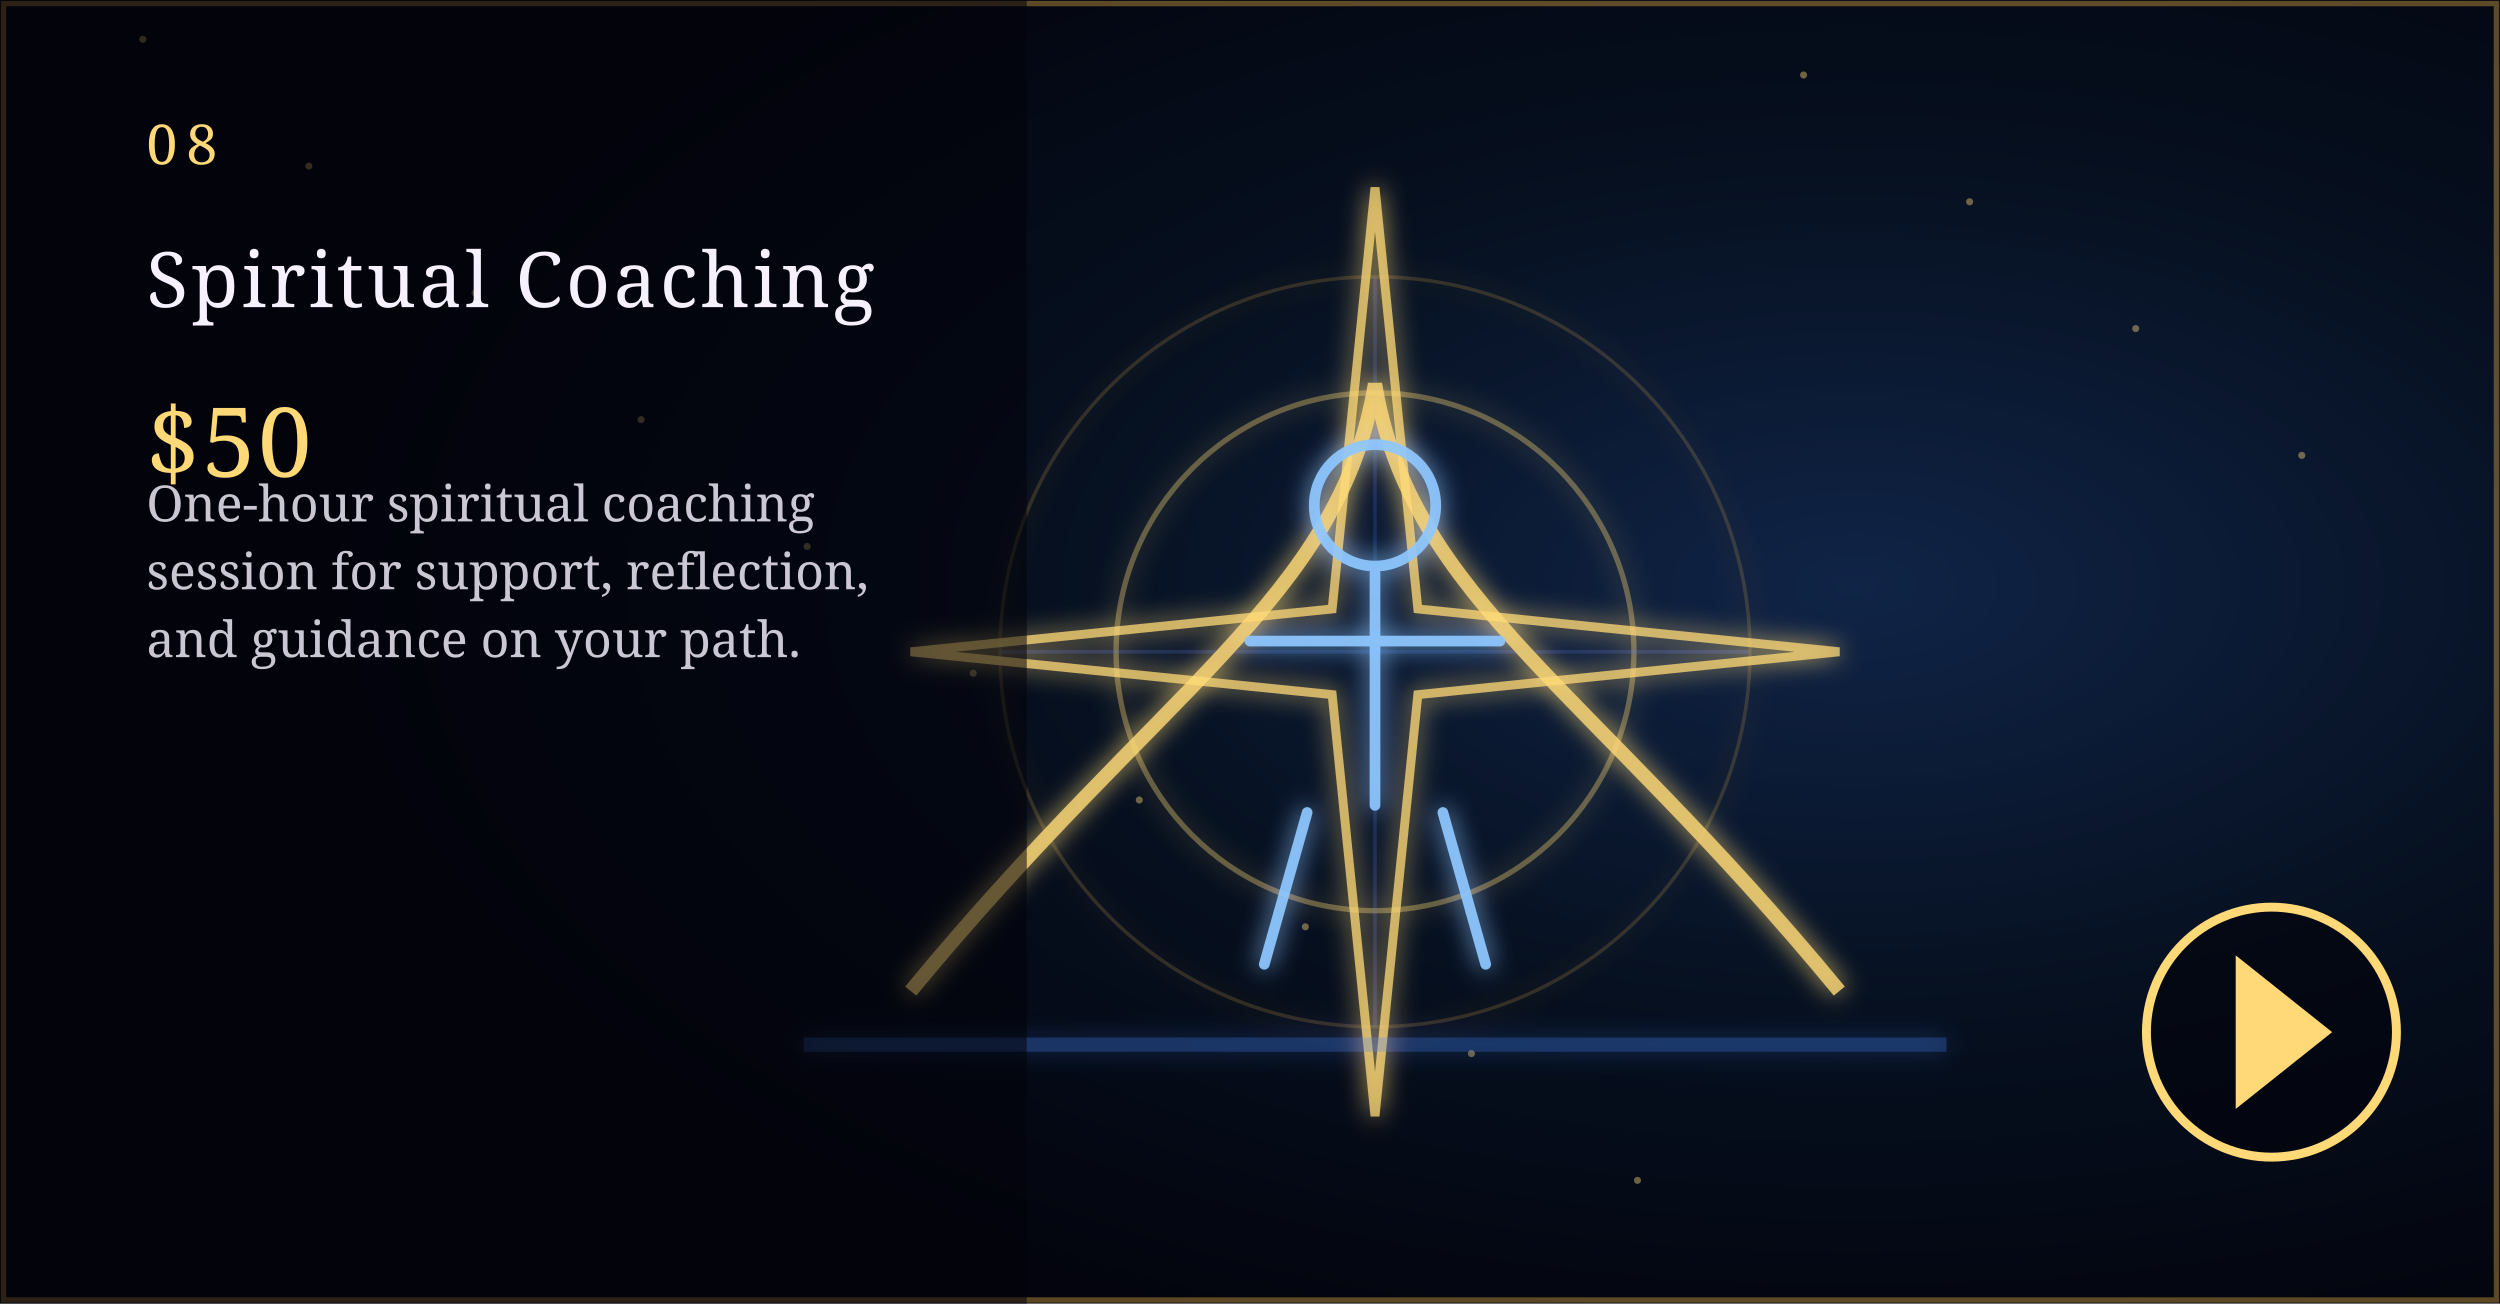
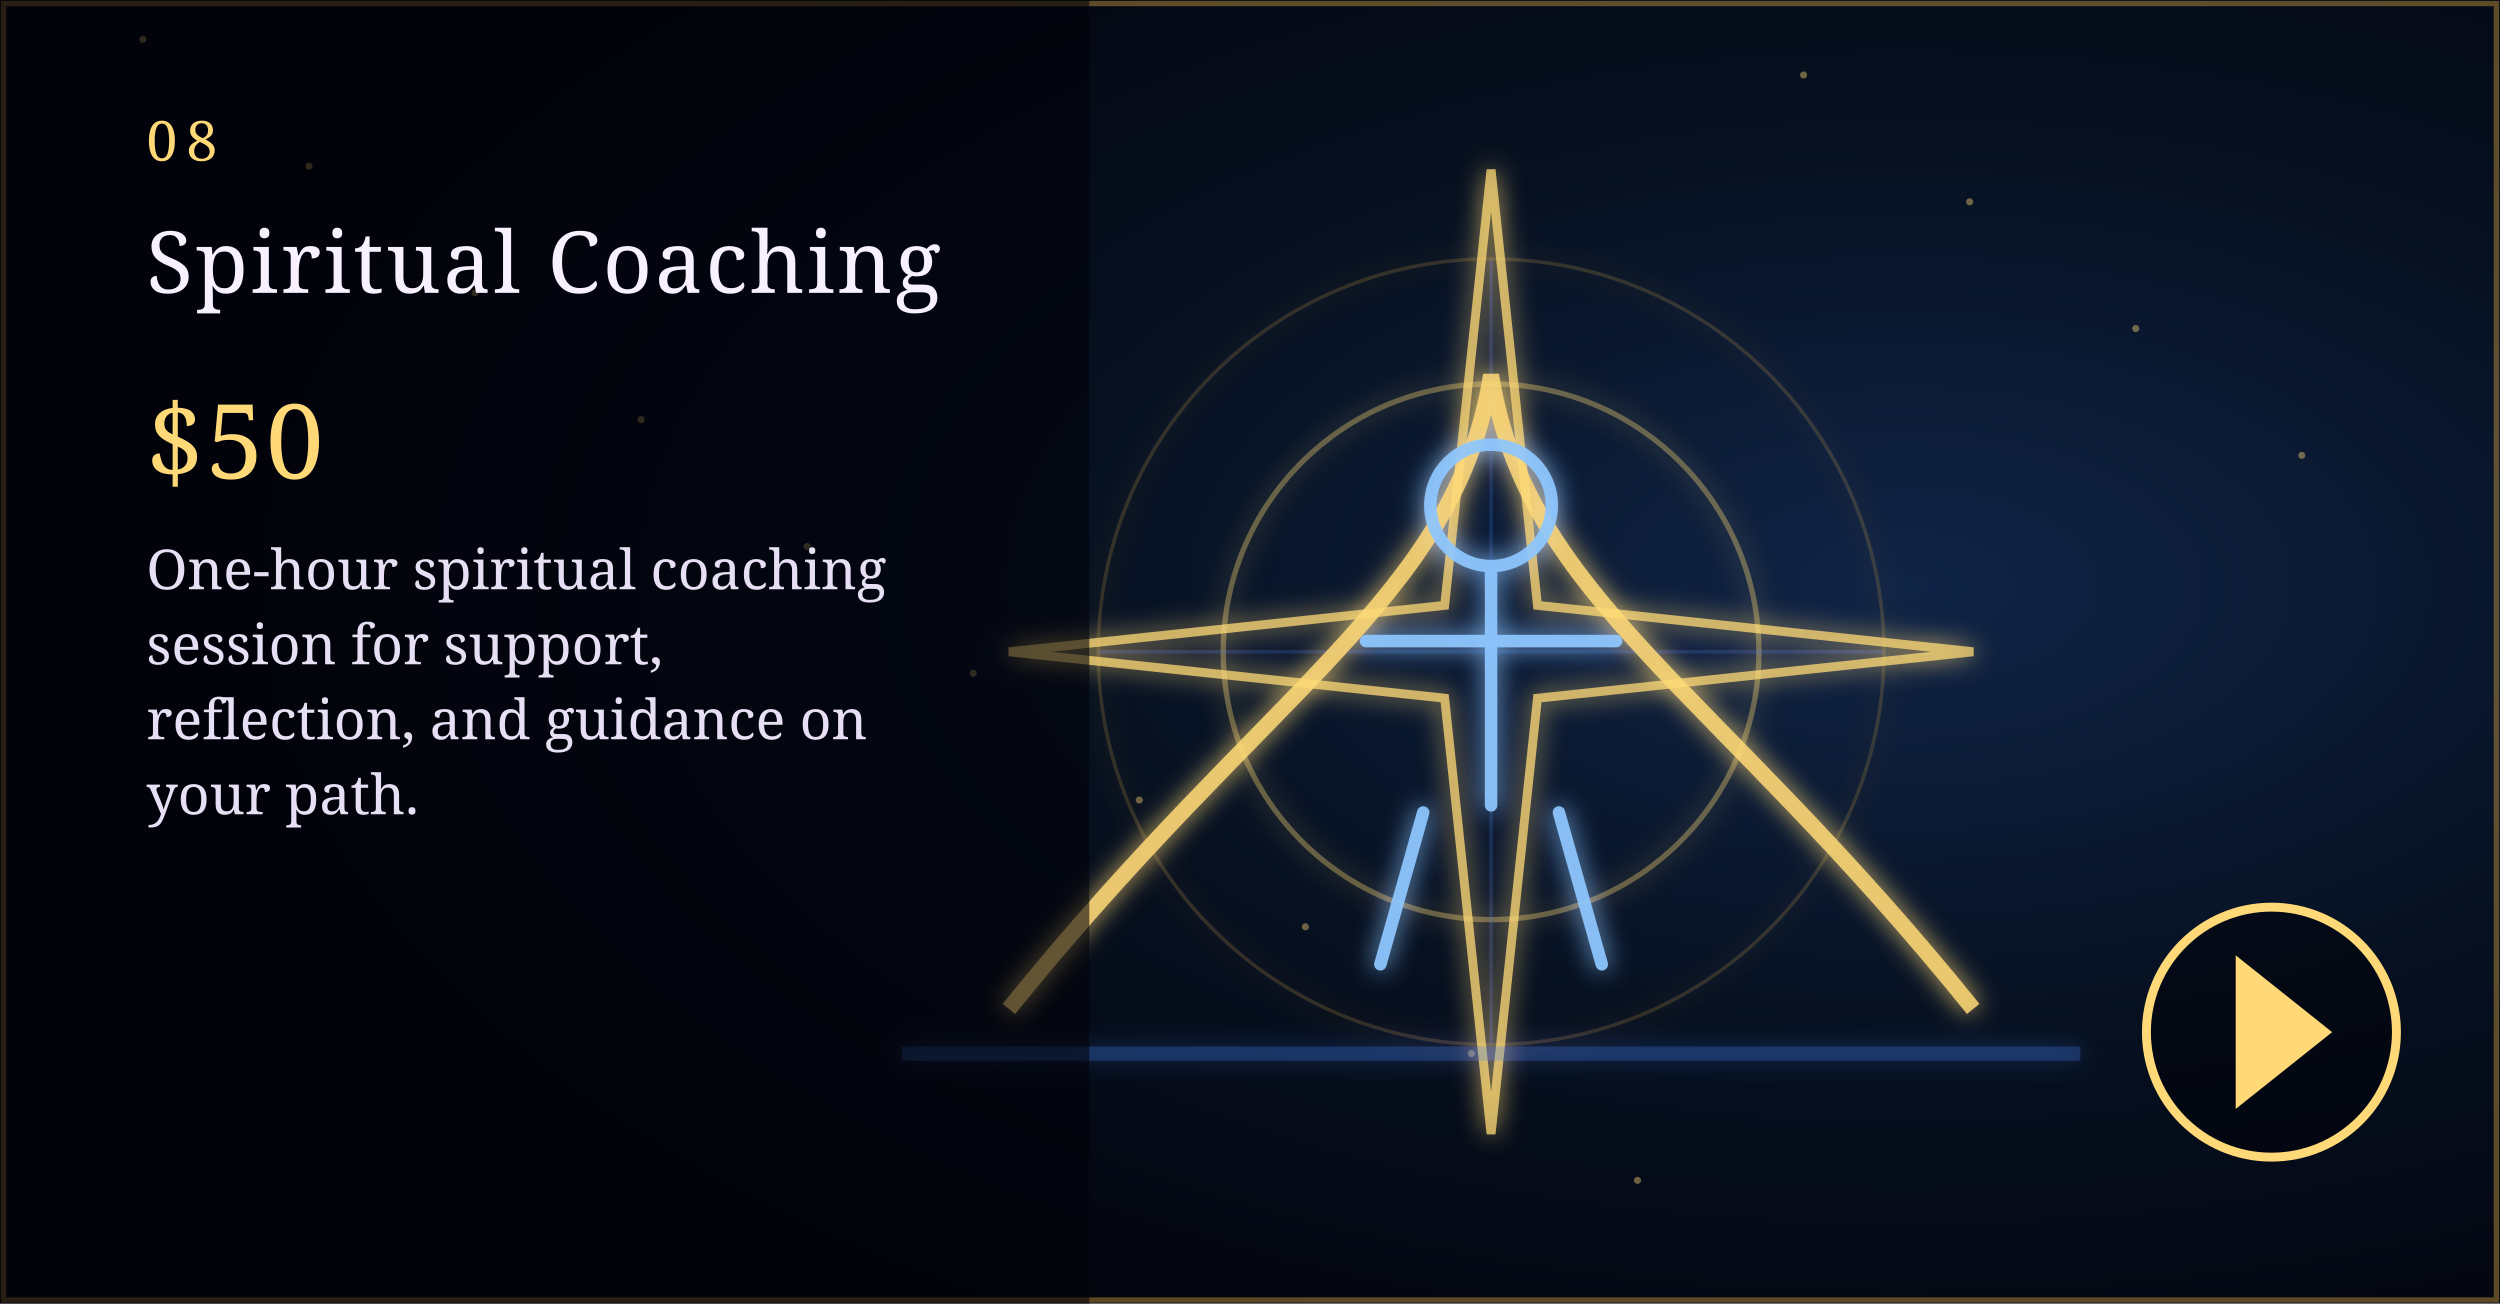
<svg xmlns="http://www.w3.org/2000/svg" viewBox="0 0 1400 730" width="1400" height="730">
  <defs>
-     <radialGradient id="bg" cx="74%" cy="45%" r="62%">
+     <radialGradient id="bg" cx="76%" cy="45%" r="66%">
      <stop offset="0" stop-color="#102447" />
      <stop offset=".52" stop-color="#061020" />
      <stop offset="1" stop-color="#03040d" />
    </radialGradient>
    <filter id="glow">
      <feGaussianBlur stdDeviation="7" result="b" />
      <feMerge>
        <feMergeNode in="b" />
        <feMergeNode in="SourceGraphic" />
      </feMerge>
    </filter>
  </defs>
  <rect width="1400" height="730" fill="url(#bg)" />
  <rect x="2" y="2" width="1396" height="726" fill="none" stroke="#d9a642" stroke-opacity=".42" stroke-width="3" />
  <g opacity=".42">
    <circle cx="80" cy="22" r="2" fill="#ffd977" />
    <circle cx="173" cy="93" r="2" fill="#ffd977" />
    <circle cx="266" cy="164" r="2" fill="#ffd977" />
    <circle cx="359" cy="235" r="2" fill="#ffd977" />
    <circle cx="452" cy="306" r="2" fill="#ffd977" />
    <circle cx="545" cy="377" r="2" fill="#ffd977" />
    <circle cx="638" cy="448" r="2" fill="#ffd977" />
    <circle cx="731" cy="519" r="2" fill="#ffd977" />
    <circle cx="824" cy="590" r="2" fill="#ffd977" />
    <circle cx="917" cy="661" r="2" fill="#ffd977" />
    <circle cx="1010" cy="42" r="2" fill="#ffd977" />
    <circle cx="1103" cy="113" r="2" fill="#ffd977" />
    <circle cx="1196" cy="184" r="2" fill="#ffd977" />
    <circle cx="1289" cy="255" r="2" fill="#ffd977" />
  </g>
  <g filter="url(#glow)">
-     <g transform="translate(770 365)">
-       <circle r="210" fill="none" stroke="#d9a642" stroke-opacity=".20" stroke-width="2" />
-       <circle r="145" fill="none" stroke="#ffd977" stroke-opacity=".35" stroke-width="3" />
-       <path d="M-210 0 H210 M0 -210 V210" stroke="#4488ff" stroke-opacity=".18" stroke-width="2" />
-       <path d="M-260 190 C-120 20,-20 -30,0 -150 C20 -30,120 20,260 190" fill="none" stroke="#ffd977" stroke-width="8" opacity=".8" />
-       <path d="M0 -260 L24 -24 L260 0 L24 24 L0 260 L-24 24 L-260 0 L-24 -24 Z" fill="none" stroke="#ffd977" stroke-width="5" opacity=".75" />
-       <path d="M-320 220 H320" stroke="#4488ff" stroke-width="8" opacity=".25" />
-       <g stroke="#8ec7ff" stroke-width="6" stroke-linecap="round" fill="none" opacity=".92">
+     <g transform="translate(835 365)">
+       <circle r="220" fill="none" stroke="#d9a642" stroke-opacity=".20" stroke-width="2" />
+       <circle r="150" fill="none" stroke="#ffd977" stroke-opacity=".35" stroke-width="3" />
+       <path d="M-220 0 H220 M0 -220 V220" stroke="#4488ff" stroke-opacity=".18" stroke-width="2" />
+       <path d="M-270 200 C-125 20,-20 -30,0 -155 C20 -30,125 20,270 200" fill="none" stroke="#ffd977" stroke-width="9" opacity=".85" />
+       <path d="M0 -270 L26 -26 L270 0 L26 26 L0 270 L-26 26 L-270 0 L-26 -26 Z" fill="none" stroke="#ffd977" stroke-width="5" opacity=".75" />
+       <path d="M-330 225 H330" stroke="#4488ff" stroke-width="8" opacity=".25" />
+       <g stroke="#8ec7ff" stroke-width="7" stroke-linecap="round" fill="none" opacity=".92">
        <circle cx="0" cy="-82" r="34" />
        <path d="M0 -44 V86 M-70 -6 H70 M-38 90 L-62 175 M38 90 L62 175" />
      </g>
    </g>
  </g>
-   <rect x="0" y="0" width="575" height="730" fill="rgba(2,3,10,.55)" />
-   <text x="82" y="92" fill="#ffd977" font-family="Cinzel, Georgia, serif" font-size="31" letter-spacing="5">08</text>
-   <text x="82" y="172" fill="#f7f0ff" font-family="Cinzel, Georgia, serif" font-size="43" font-weight="400" letter-spacing="1.8" text-anchor="start">Spiritual Coaching</text>
-   <text x="82" y="267" fill="#ffd977" font-family="Cinzel Decorative, Georgia, serif" font-size="54" letter-spacing="1">$50</text>
-   <text x="82" y="292" fill="rgba(246,241,255,.82)" font-family="EB Garamond, Georgia, serif" font-size="28">One-hour spiritual coaching</text>
-   <text x="82" y="330" fill="rgba(246,241,255,.82)" font-family="EB Garamond, Georgia, serif" font-size="28">session for support, reflection,</text>
-   <text x="82" y="368" fill="rgba(246,241,255,.82)" font-family="EB Garamond, Georgia, serif" font-size="28">and guidance on your path.</text>
+   <rect x="0" y="0" width="610" height="730" fill="rgba(2,3,10,.58)" />
+   <text x="82" y="90" fill="#ffd977" font-family="Cinzel, Georgia, serif" font-size="31" letter-spacing="5">08</text>
+   <text x="82" y="164" fill="#f7f0ff" font-family="Cinzel, Georgia, serif" font-size="48" font-weight="400" letter-spacing="1.4">Spiritual Coaching</text>
+   <text x="82" y="268" fill="#ffd977" font-family="Cinzel Decorative, Georgia, serif" font-size="58" letter-spacing="1">$50</text>
+   <text x="82" y="330" fill="#e7e0f5" font-family="EB Garamond, Georgia, serif" font-size="31">One-hour spiritual coaching</text>
+   <text x="82" y="372" fill="#e7e0f5" font-family="EB Garamond, Georgia, serif" font-size="31">session for support,</text>
+   <text x="82" y="414" fill="#e7e0f5" font-family="EB Garamond, Georgia, serif" font-size="31">reflection, and guidance on</text>
+   <text x="82" y="456" fill="#e7e0f5" font-family="EB Garamond, Georgia, serif" font-size="31">your path.</text>
  <circle cx="1272" cy="578" r="70" fill="rgba(2,3,10,.55)" stroke="#ffd977" stroke-width="5" />
  <polygon points="1252,535 1306,578 1252,621" fill="#ffd977" />
</svg>
